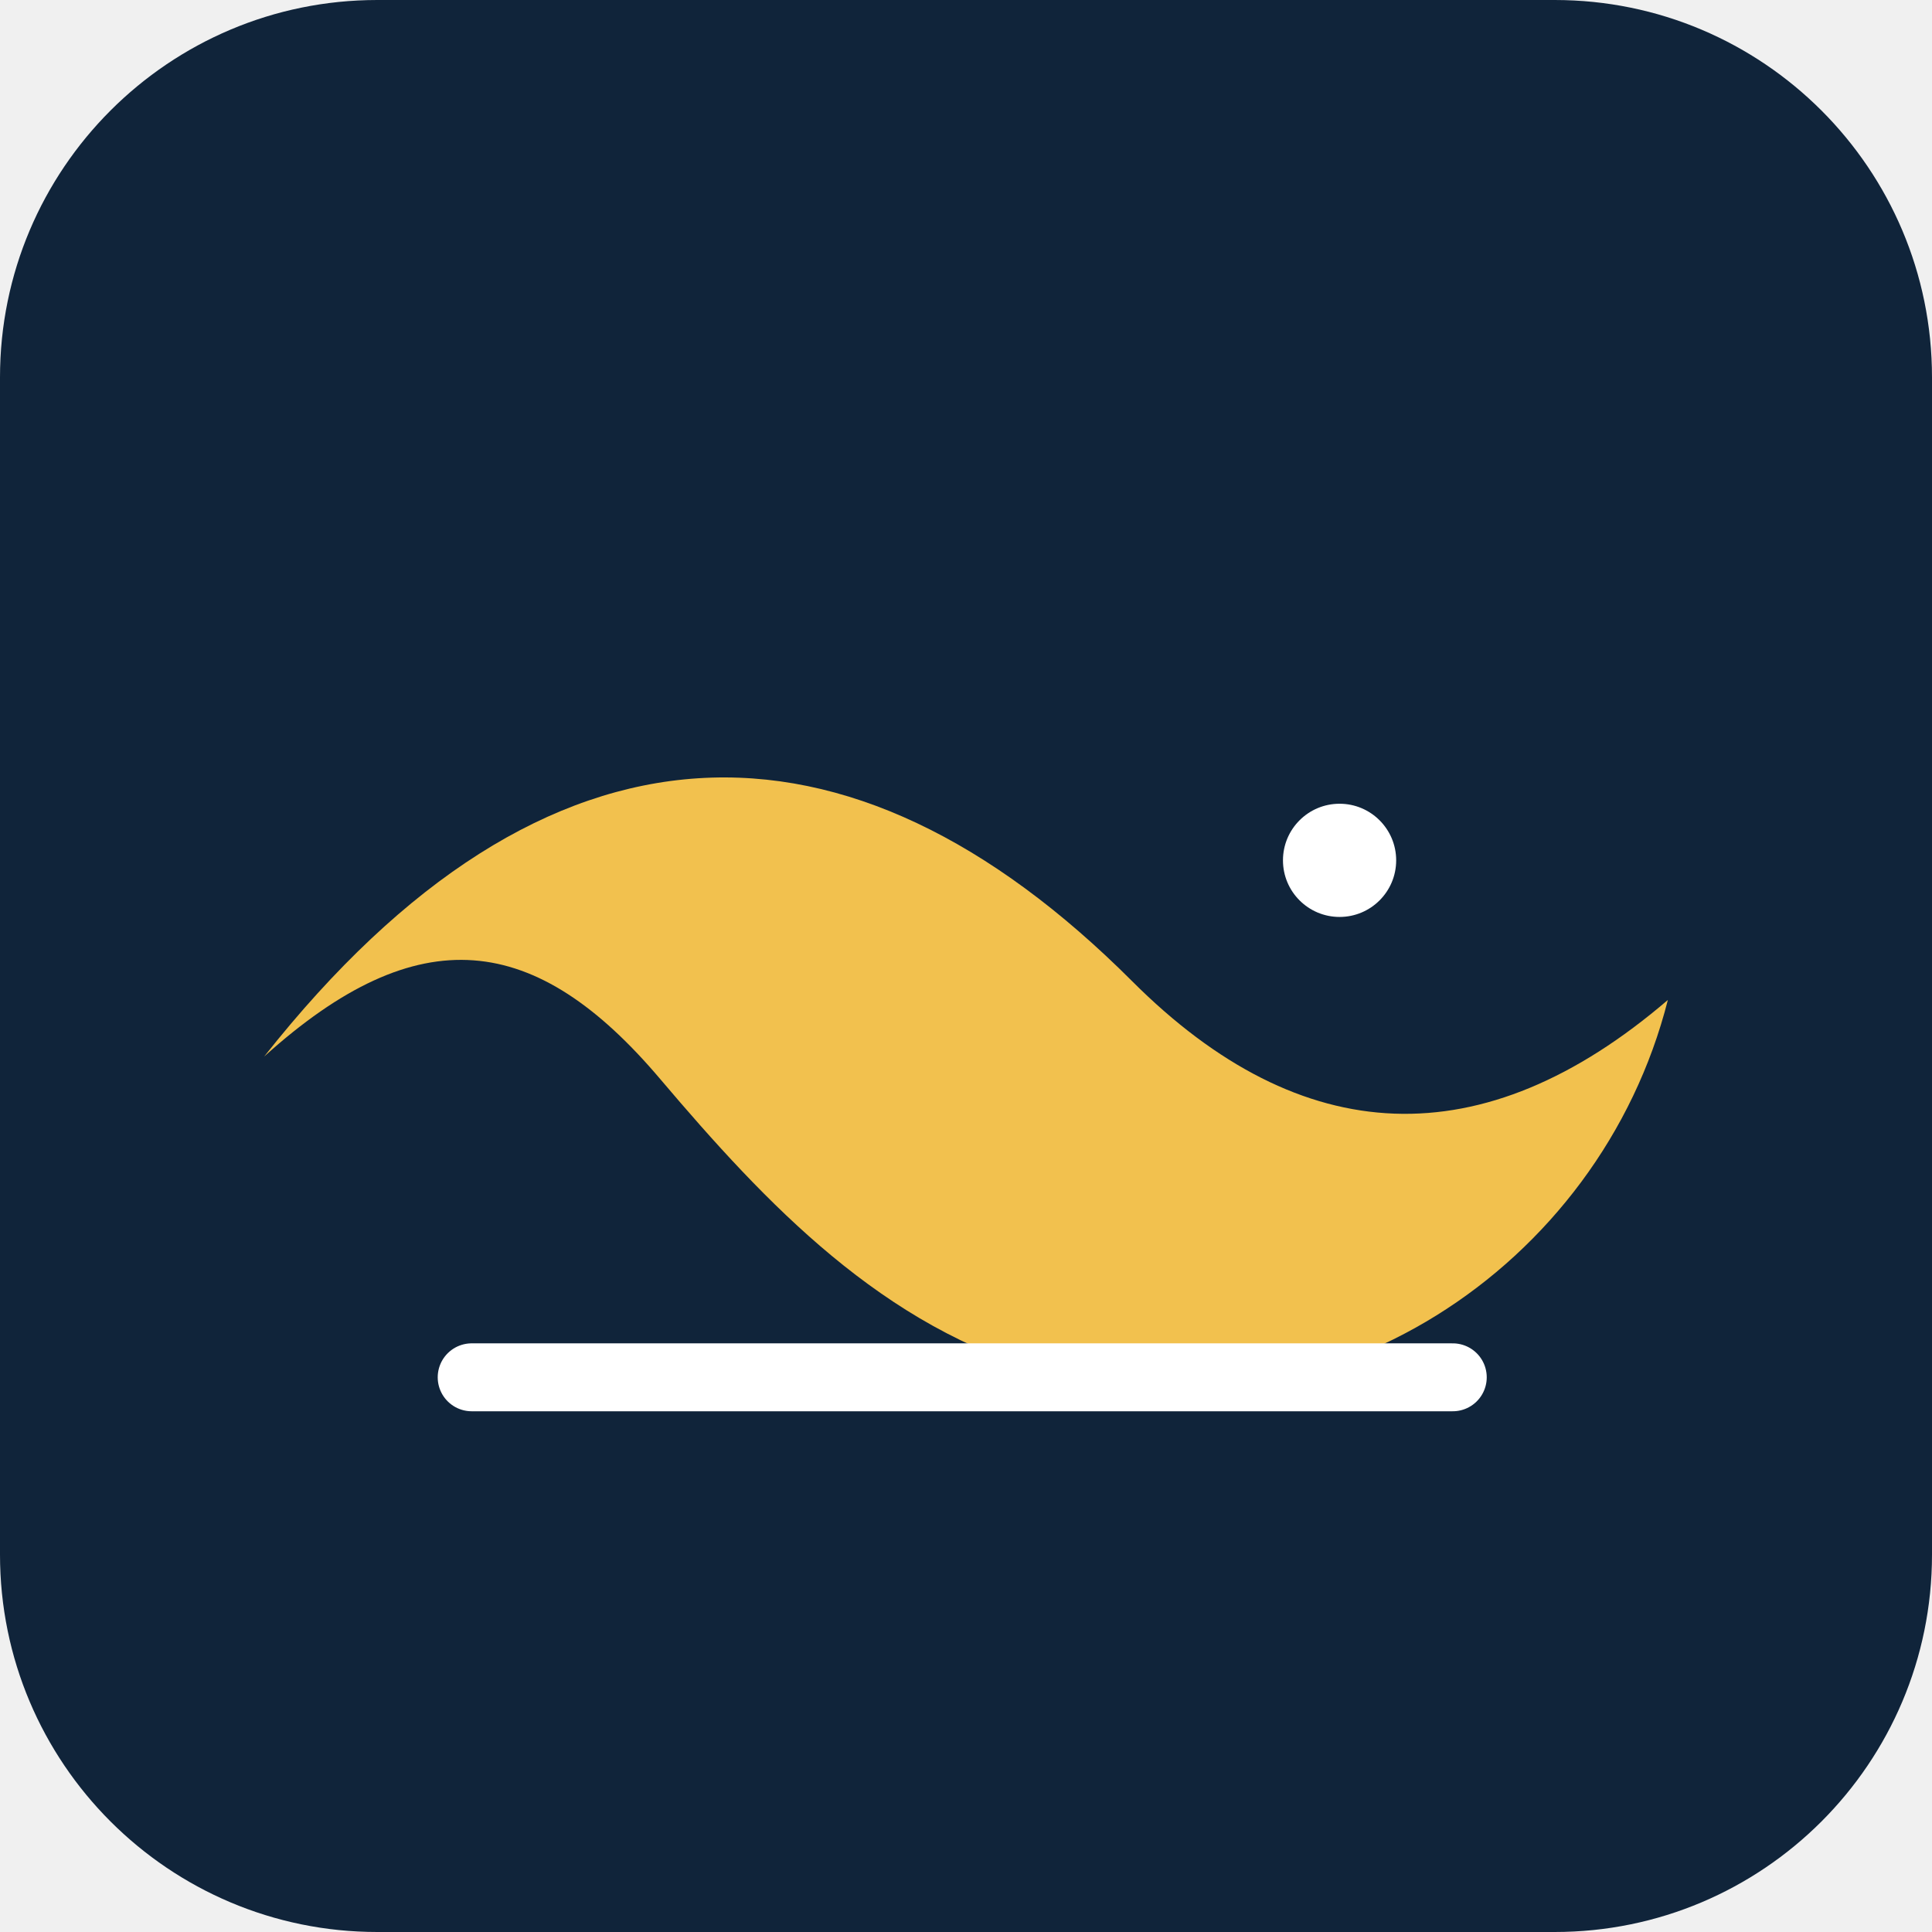
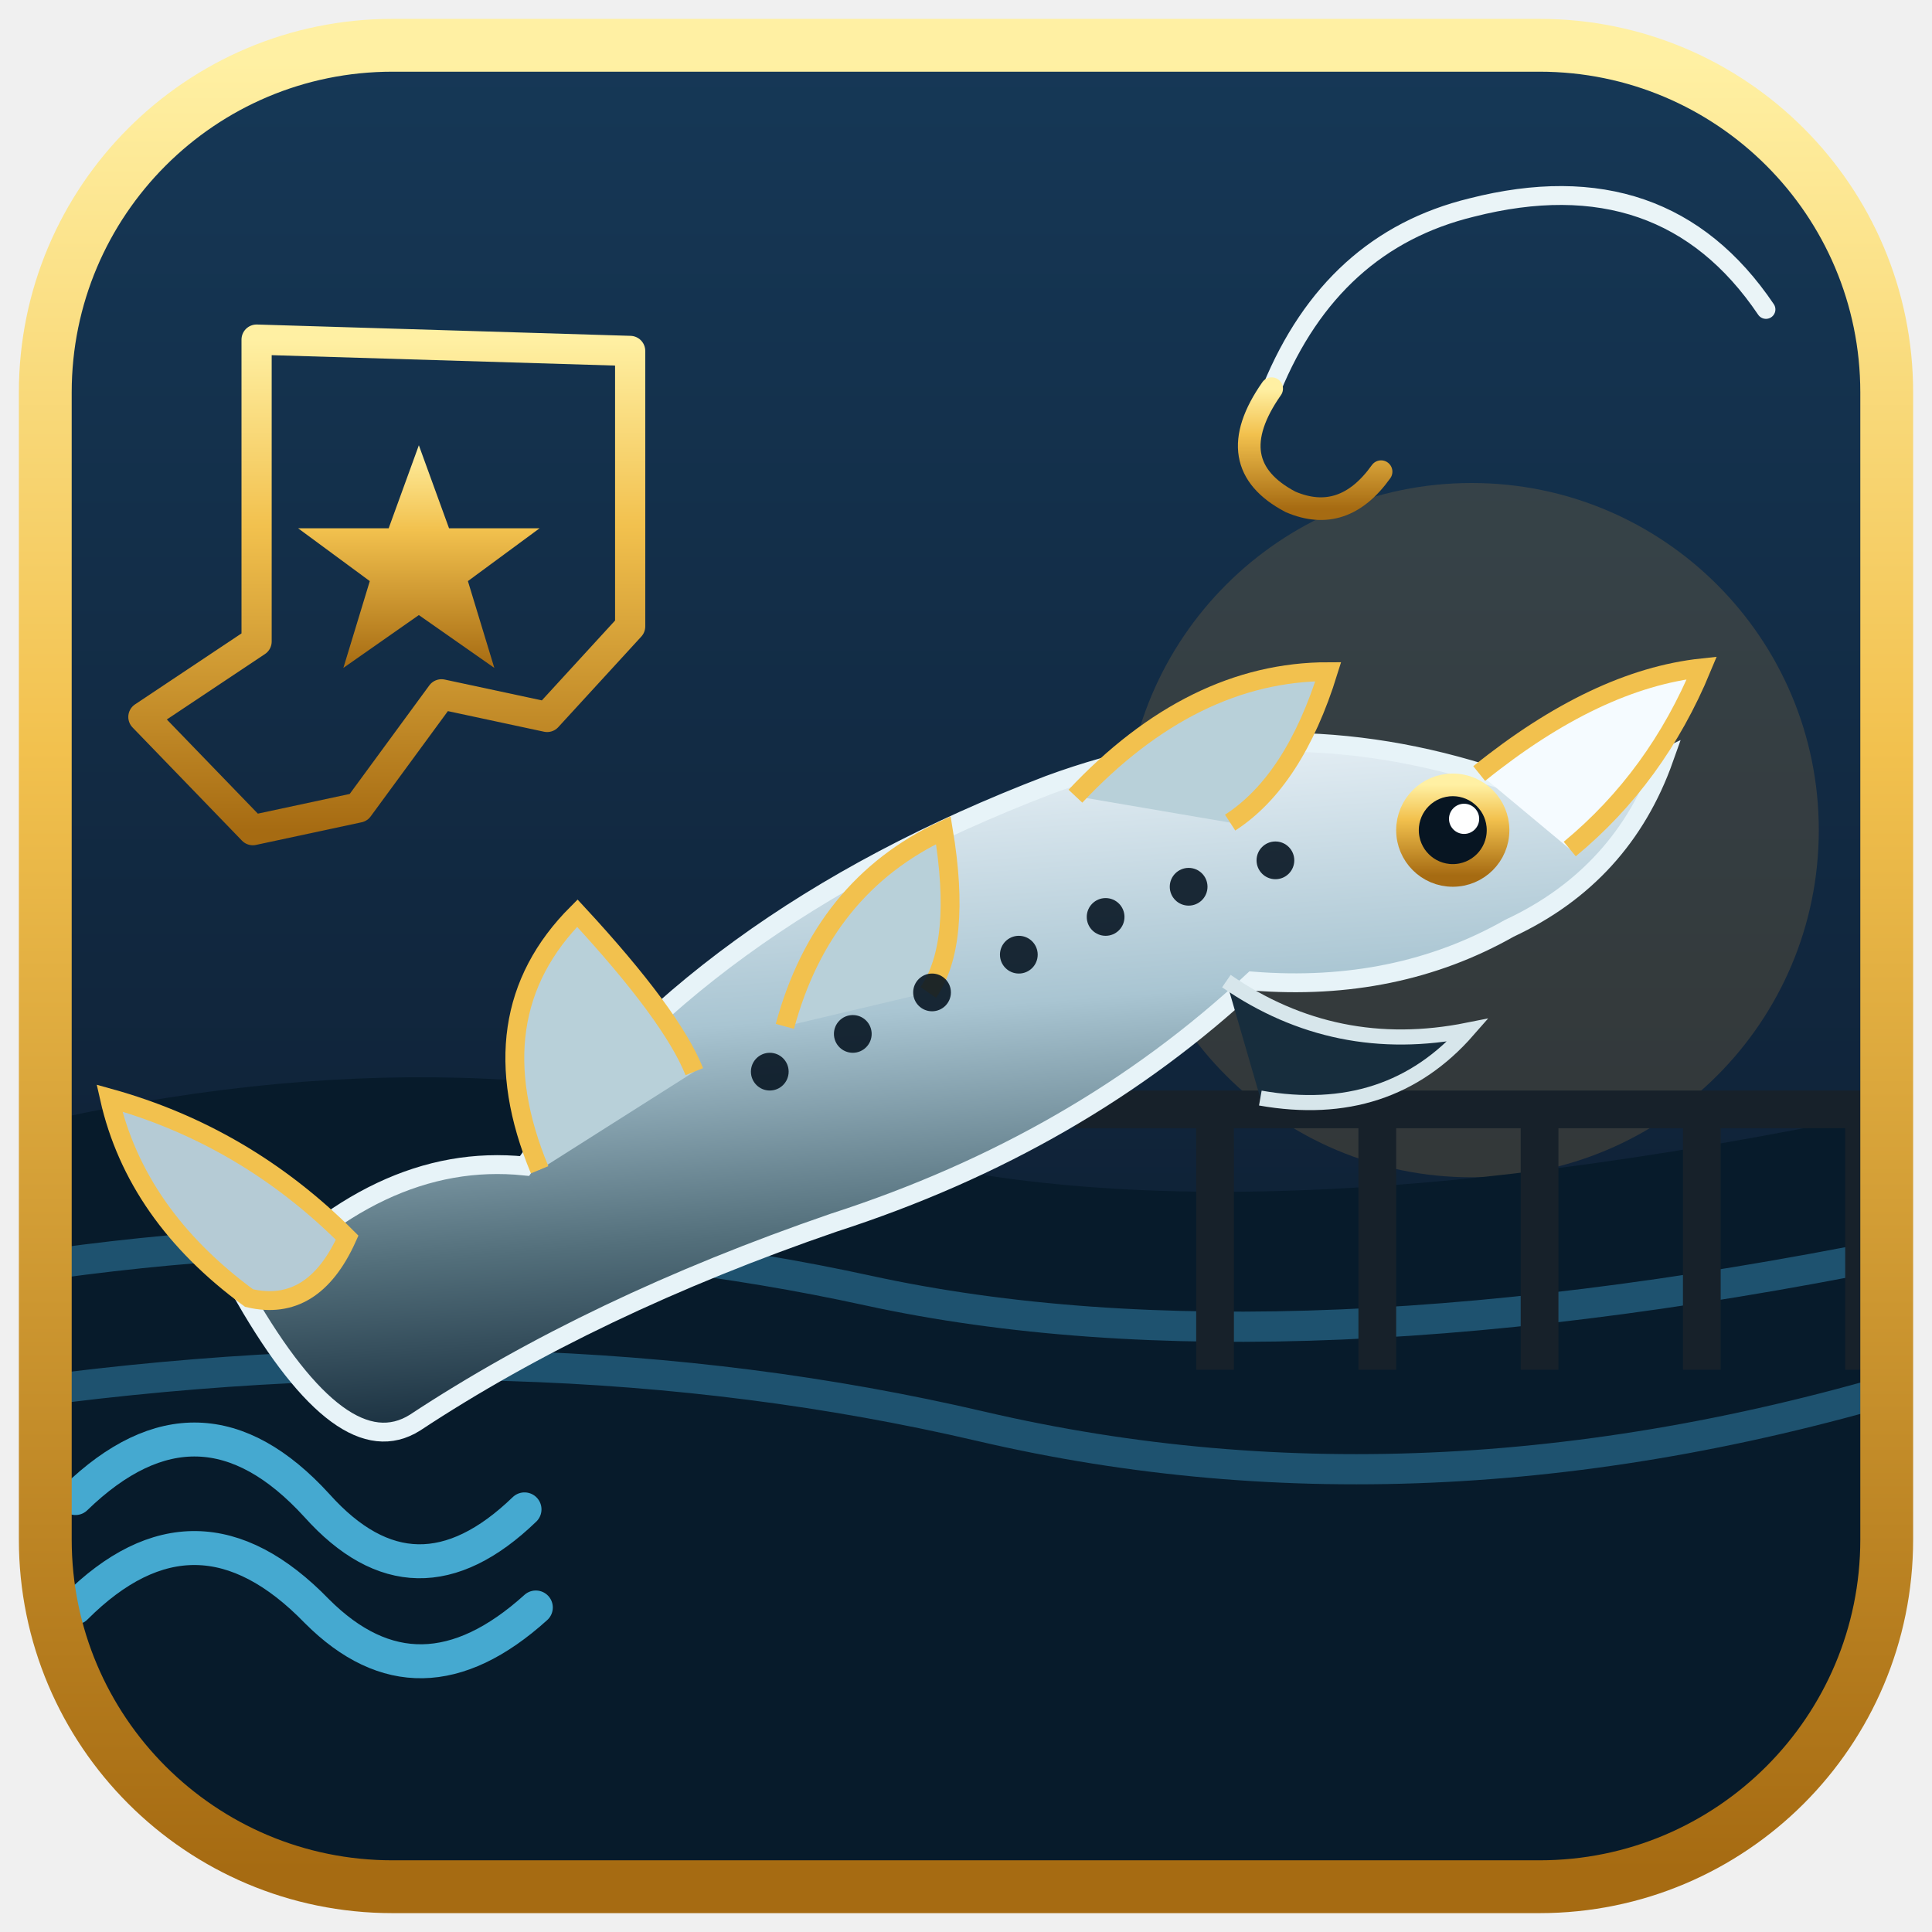
<svg xmlns="http://www.w3.org/2000/svg" viewBox="0 0 512 512">
-   <rect width="512" height="512" rx="100" fill="#10243a" />
-   <path d="M70 280c75-95 155-95 230-20 45 45 93 47 142 5-18 71-91 119-164 99-44-12-75-45-103-78-33-39-64-43-105-6z" fill="#f2c14e" />
-   <path d="M125 365h260" stroke="#fff" stroke-width="18" stroke-linecap="round" />
-   <circle cx="355" cy="228" r="15" fill="#fff" />
+   <defs>
+     <linearGradient id="bg" x2="0" y2="1">
+       <stop stop-color="#163958" />
+       <stop offset=".58" stop-color="#10243a" />
+       <stop offset="1" stop-color="#071522" />
+     </linearGradient>
+     <linearGradient id="gold" x2="0" y2="1">
+       <stop stop-color="#fff0a3" />
+       <stop offset=".38" stop-color="#f2c14e" />
+       <stop offset="1" stop-color="#a66b12" />
+     </linearGradient>
+     <linearGradient id="fish" x2=".15" y2="1">
+       <stop stop-color="#f7fbff" />
+       <stop offset=".45" stop-color="#a9c5d2" />
+       <stop offset=".75" stop-color="#536f7b" />
+       <stop offset="1" stop-color="#172d3d" />
+     </linearGradient>
+     <clipPath id="round">
+       <rect x="12" y="12" width="488" height="488" rx="92" />
+     </clipPath>
+   </defs>
+   <g clip-path="url(#round)">
+     <rect width="512" height="512" fill="url(#bg)" />
+     <circle cx="390" cy="220" r="92" fill="#f2a43b" opacity=".16" />
+     <path d="M0 300 Q120 270 220 302 T512 292 V512 H0Z" fill="#071b2b" />
+     <path d="M0 337 Q120 318 230 342 T512 330 M0 370 Q140 350 260 378 T512 365" fill="none" stroke="#246080" stroke-width="8" opacity=".8" />
+     <path d="M285 294 L512 294 M322 294 L322 363 M365 294 L365 363 M408 294 L408 363 M451 294 L451 363 M494 294 L494 363 M295 294 L512 294" stroke="#17212a" stroke-width="10" />
+     <path d="M286 287 L512 287" stroke="url(#gold)" stroke-width="7" />
+     <path d="M68 90 L68 170 L38 190 L67 220 L95 214 L117 184 L145 190 L167 166 L167 93 Z" fill="none" stroke="url(#gold)" stroke-width="8" stroke-linejoin="round" />
+     <path d="M111 118 L119 140 L143 140 L124 154 L131 177 L111 163 L91 177 L98 154 L79 140 L103 140Z" fill="url(#gold)" />
+     <path d="M65 344 Q100 305 139 309 Q184 244 278 208 Q335 187 393 205 Q416 213 441 201 Q430 232 400 246 Q370 263 332 260 Q286 303 221 324 Q157 346 110 377 Q91 389 65 344Z" fill="url(#fish)" stroke="#e7f3f8" stroke-width="5" />
+     <path d="M143 310 Q126 269 153 242 Q178 269 184 284 M208 272 Q218 235 250 220 Q255 250 246 263 M285 211 Q316 178 352 178 Q343 207 326 218" fill="#b8d0d9" stroke="#f2c14e" stroke-width="5" />
+     <path d="M66 344 Q36 322 29 291 Q65 301 92 328 Q83 348 66 344Z" fill="#b5cbd5" stroke="#f2c14e" stroke-width="5" />
+     <path d="M392 205 Q423 180 451 177 Q439 206 416 225" fill="#f5fbff" stroke="#f2c14e" stroke-width="5" />
+     <path d="M325 260 Q354 280 389 273 Q368 297 334 291" fill="#172d3d" stroke="#d7e6eb" stroke-width="4" />
+     <circle cx="385" cy="220" r="12" fill="#071522" stroke="url(#gold)" stroke-width="6" />
+     <circle cx="388" cy="217" r="4" fill="#fff" />
+     <g fill="#071522" opacity=".9">
+       <circle cx="204" cy="284" r="5" />
+       <circle cx="226" cy="274" r="5" />
+       <circle cx="247" cy="263" r="5" />
+       <circle cx="270" cy="253" r="5" />
+       <circle cx="293" cy="243" r="5" />
+       <circle cx="315" cy="235" r="5" />
+       <circle cx="338" cy="228" r="5" />
+     </g>
+     <path d="M20 397 Q53 365 84 399 Q110 428 139 400 M20 426 Q52 394 84 427 Q111 454 142 426" fill="none" stroke="#45a9d0" stroke-width="9" stroke-linecap="round" />
+     <path d="M468 82 Q441 42 390 55 Q353 64 337 103" fill="none" stroke="#eaf4f7" stroke-width="5" stroke-linecap="round" />
+     <path d="M337 103 Q323 123 342 133 Q356 139 366 125" fill="none" stroke="url(#gold)" stroke-width="6" stroke-linecap="round" />
+   </g>
+   <rect x="12" y="12" width="488" height="488" rx="92" fill="none" stroke="url(#gold)" stroke-width="14" />
</svg>
